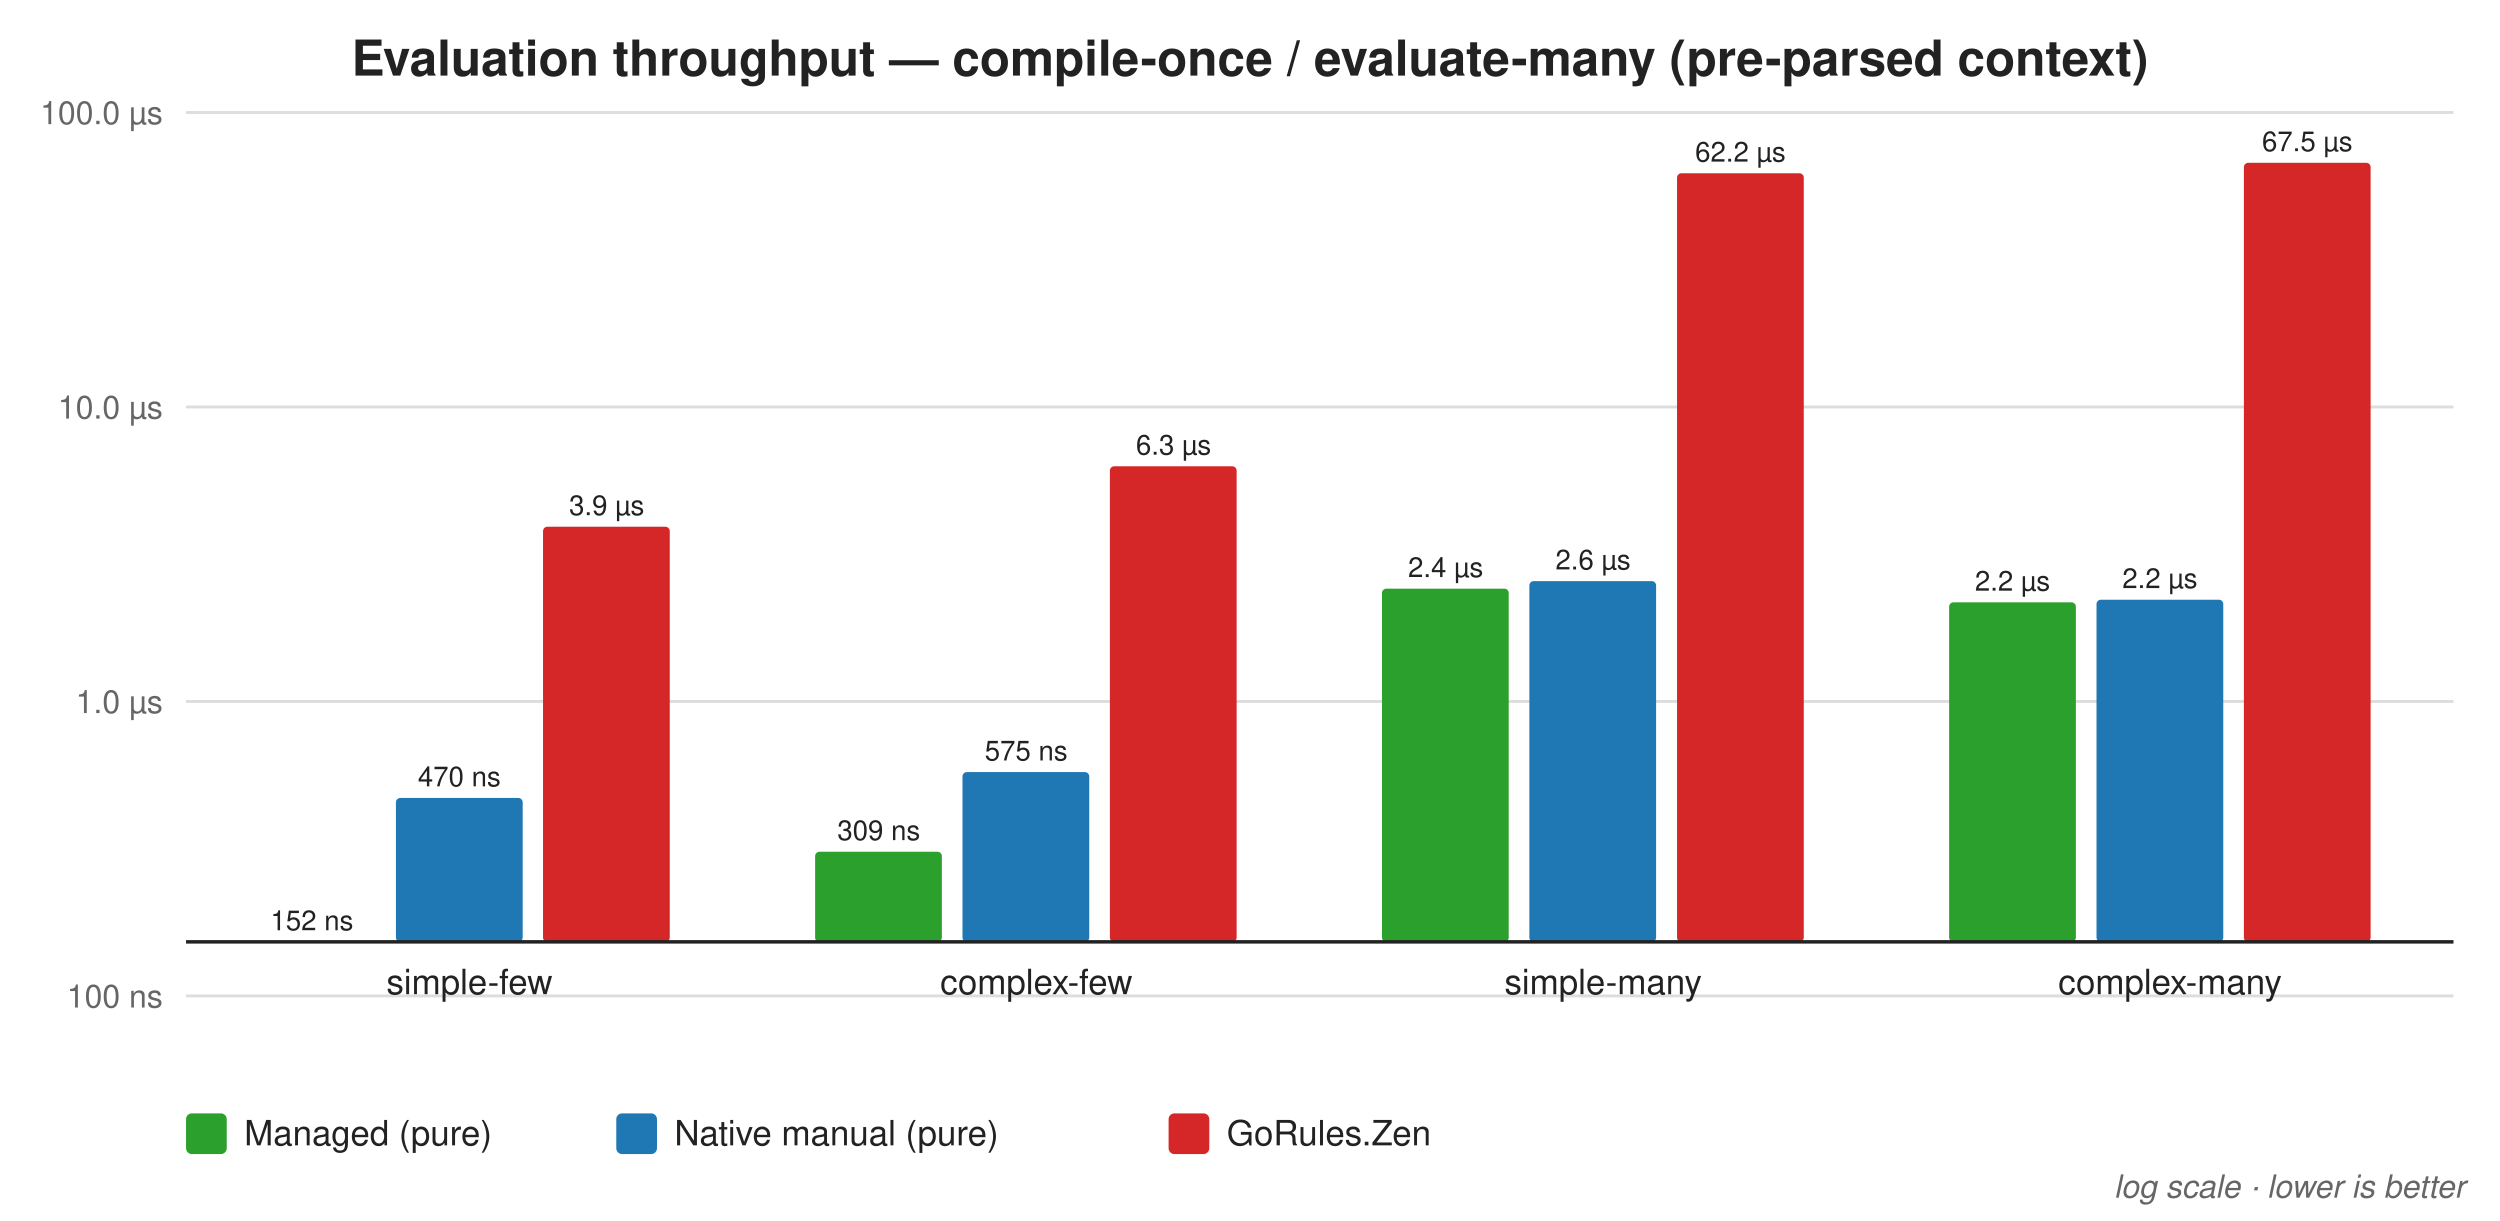
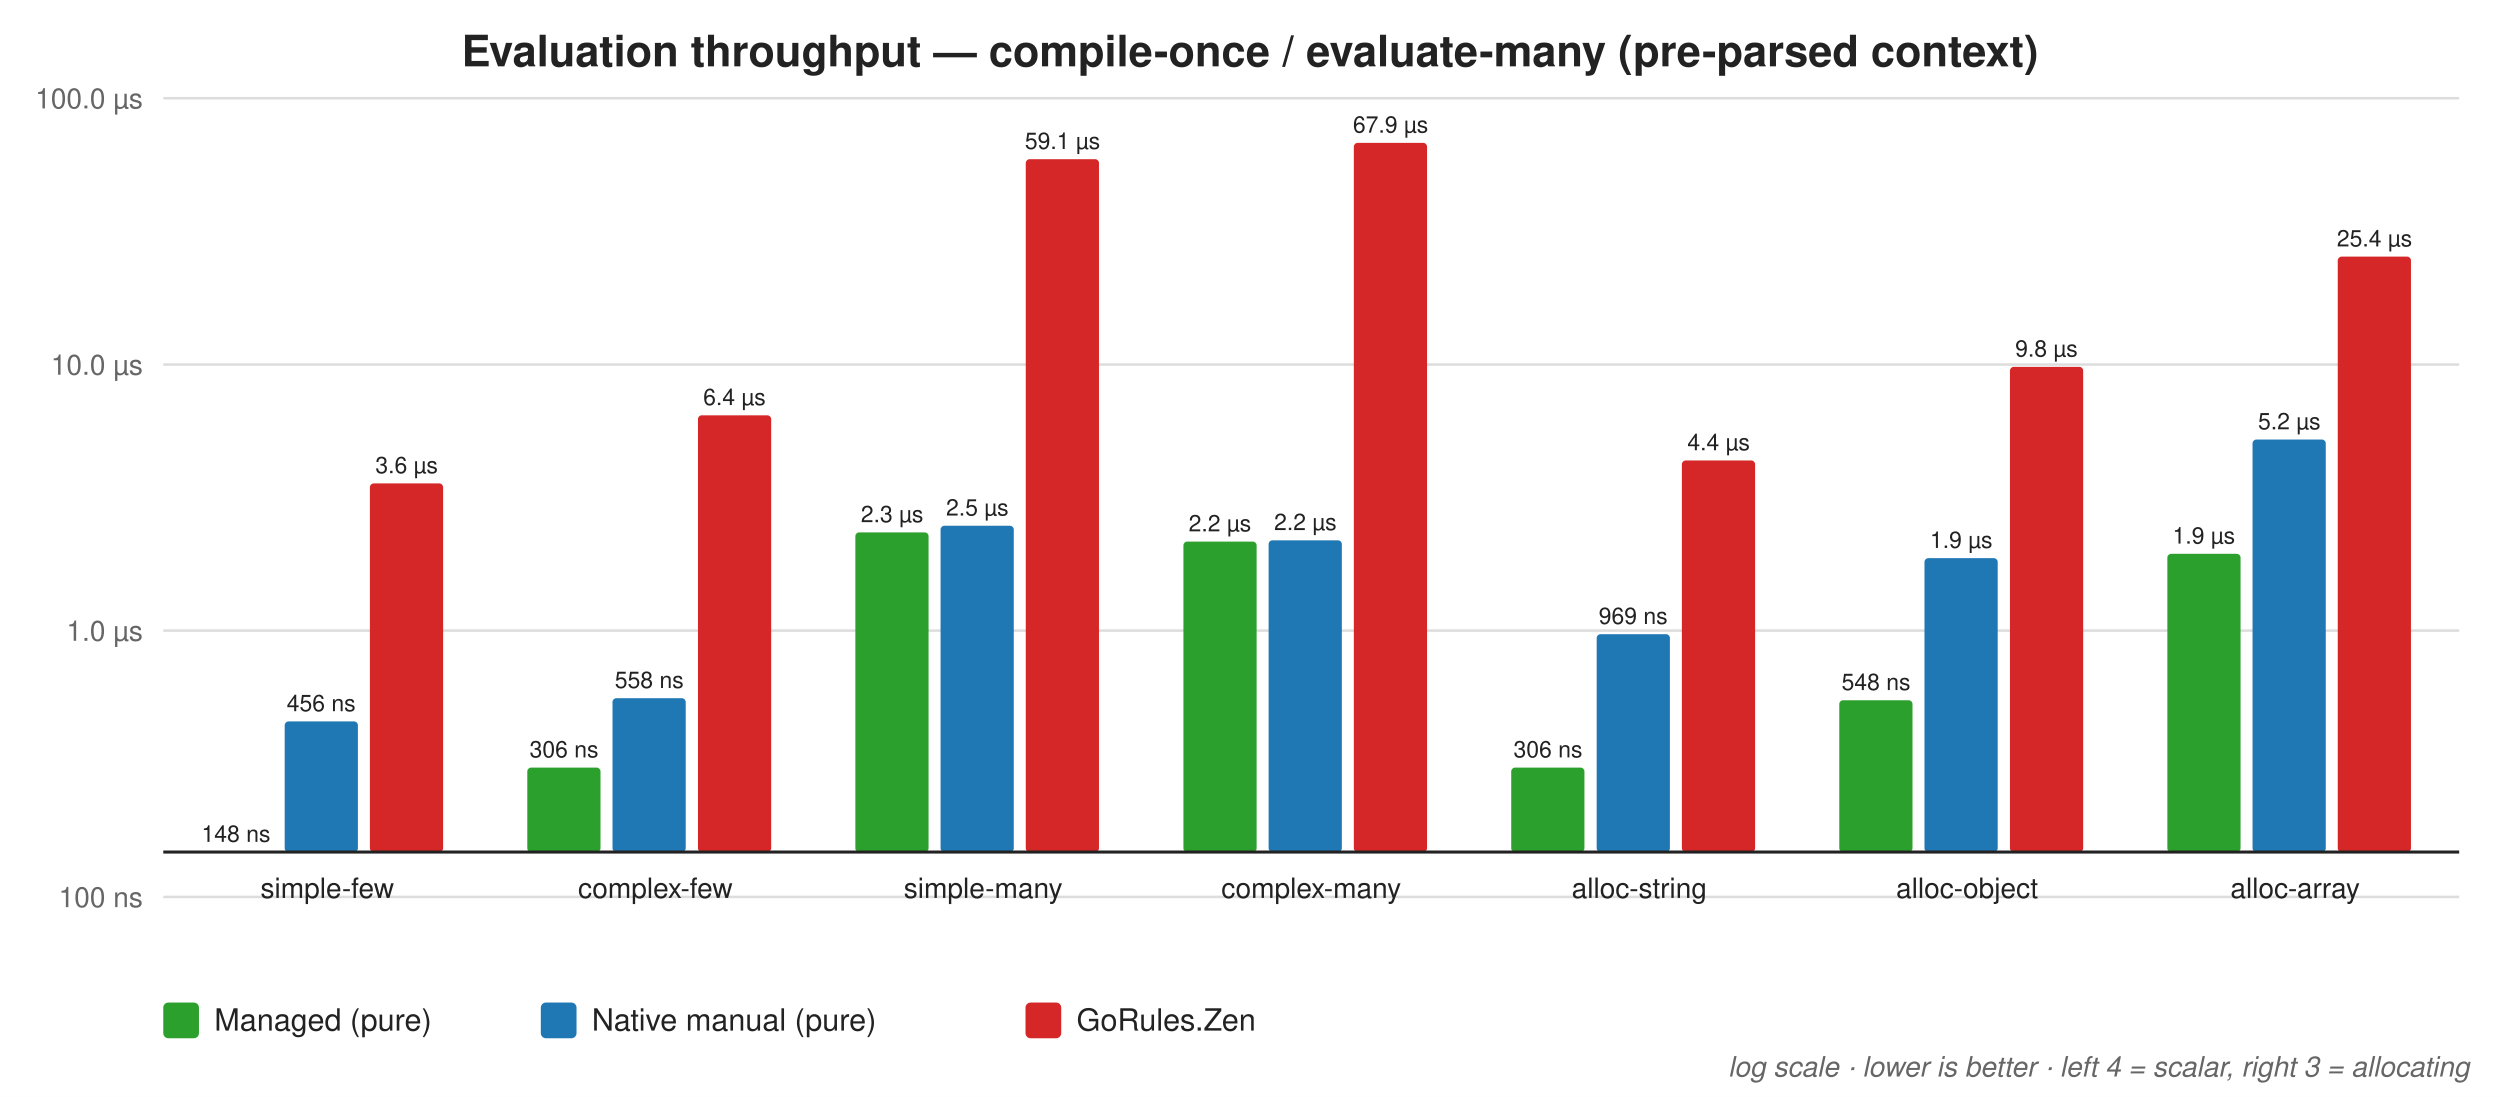
- <svg xmlns="http://www.w3.org/2000/svg" width="860" height="420" viewBox="0 0 860 420" font-family="Segoe UI,Helvetica,Arial,sans-serif">
-   <rect width="860" height="420" fill="#ffffff" />
-   <text x="430" y="26" text-anchor="middle" font-size="17" font-weight="600" fill="#222222">Evaluation throughput — compile-once / evaluate-many (pre-parsed context)</text>
-   <line x1="64" y1="342.6" x2="844" y2="342.6" stroke="#dddddd" stroke-width="1" />
-   <text x="56" y="346.6" text-anchor="end" font-size="11" fill="#666666">100 ns</text>
-   <line x1="64" y1="241.3" x2="844" y2="241.3" stroke="#dddddd" stroke-width="1" />
-   <text x="56" y="245.3" text-anchor="end" font-size="11" fill="#666666">1.0 µs</text>
-   <line x1="64" y1="140.0" x2="844" y2="140.0" stroke="#dddddd" stroke-width="1" />
-   <text x="56" y="144.0" text-anchor="end" font-size="11" fill="#666666">10.0 µs</text>
-   <line x1="64" y1="38.7" x2="844" y2="38.7" stroke="#dddddd" stroke-width="1" />
-   <text x="56" y="42.7" text-anchor="end" font-size="11" fill="#666666">100.0 µs</text>
-   <rect x="85.5" y="324.0" width="43.6" height="0.0" fill="#2ca02c" rx="1.5" />
-   <text x="107.3" y="320.0" text-anchor="middle" font-size="9.5" fill="#222222">152 ns</text>
-   <rect x="136.2" y="274.5" width="43.6" height="49.5" fill="#1f77b4" rx="1.5" />
-   <text x="158.0" y="270.5" text-anchor="middle" font-size="9.5" fill="#222222">470 ns</text>
-   <rect x="186.8" y="181.2" width="43.6" height="142.8" fill="#d62728" rx="1.5" />
-   <text x="208.7" y="177.2" text-anchor="middle" font-size="9.5" fill="#222222">3.9 µs</text>
-   <text x="161.5" y="342.0" text-anchor="middle" font-size="12" fill="#222222">simple-few</text>
-   <rect x="280.4" y="293.0" width="43.6" height="31.0" fill="#2ca02c" rx="1.5" />
-   <text x="302.3" y="289.0" text-anchor="middle" font-size="9.5" fill="#222222">309 ns</text>
-   <rect x="331.1" y="265.6" width="43.6" height="58.4" fill="#1f77b4" rx="1.5" />
-   <text x="353.0" y="261.6" text-anchor="middle" font-size="9.5" fill="#222222">575 ns</text>
-   <rect x="381.8" y="160.4" width="43.6" height="163.6" fill="#d62728" rx="1.5" />
-   <text x="403.7" y="156.4" text-anchor="middle" font-size="9.5" fill="#222222">6.3 µs</text>
-   <text x="356.5" y="342.0" text-anchor="middle" font-size="12" fill="#222222">complex-few</text>
-   <rect x="475.4" y="202.5" width="43.6" height="121.5" fill="#2ca02c" rx="1.5" />
-   <text x="497.3" y="198.5" text-anchor="middle" font-size="9.5" fill="#222222">2.4 µs</text>
-   <rect x="526.1" y="199.9" width="43.6" height="124.1" fill="#1f77b4" rx="1.5" />
-   <text x="548.0" y="195.9" text-anchor="middle" font-size="9.5" fill="#222222">2.6 µs</text>
-   <rect x="576.9" y="59.6" width="43.6" height="264.4" fill="#d62728" rx="1.5" />
-   <text x="598.7" y="55.6" text-anchor="middle" font-size="9.5" fill="#222222">62.2 µs</text>
-   <text x="551.5" y="342.0" text-anchor="middle" font-size="12" fill="#222222">simple-many</text>
-   <rect x="670.5" y="207.2" width="43.6" height="116.8" fill="#2ca02c" rx="1.5" />
-   <text x="692.3" y="203.2" text-anchor="middle" font-size="9.5" fill="#222222">2.2 µs</text>
-   <rect x="721.2" y="206.3" width="43.6" height="117.7" fill="#1f77b4" rx="1.5" />
-   <text x="743.0" y="202.3" text-anchor="middle" font-size="9.5" fill="#222222">2.2 µs</text>
-   <rect x="771.9" y="56.0" width="43.6" height="268.0" fill="#d62728" rx="1.5" />
-   <text x="793.7" y="52.0" text-anchor="middle" font-size="9.5" fill="#222222">67.5 µs</text>
-   <text x="746.5" y="342.0" text-anchor="middle" font-size="12" fill="#222222">complex-many</text>
-   <line x1="64" y1="324" x2="844" y2="324" stroke="#222222" stroke-width="1.2" />
-   <rect x="64" y="383" width="14" height="14" fill="#2ca02c" rx="2" />
-   <text x="84" y="394" font-size="12" fill="#222222">Managed (pure)</text>
-   <rect x="212" y="383" width="14" height="14" fill="#1f77b4" rx="2" />
-   <text x="232" y="394" font-size="12" fill="#222222">Native manual (pure)</text>
-   <rect x="402" y="383" width="14" height="14" fill="#d62728" rx="2" />
-   <text x="422" y="394" font-size="12" fill="#222222">GoRules.Zen</text>
-   <text x="848" y="412" text-anchor="end" font-size="11" font-style="italic" fill="#666666">log scale · lower is better</text>
+ <svg xmlns="http://www.w3.org/2000/svg" width="980" height="430" viewBox="0 0 980 430" font-family="Segoe UI,Helvetica,Arial,sans-serif">
+   <rect width="980" height="430" fill="#ffffff" />
+   <text x="490" y="26" text-anchor="middle" font-size="17" font-weight="600" fill="#222222">Evaluation throughput — compile-once / evaluate-many (pre-parsed context)</text>
+   <line x1="64" y1="351.6" x2="964" y2="351.6" stroke="#dddddd" stroke-width="1" />
+   <text x="56" y="355.6" text-anchor="end" font-size="11" fill="#666666">100 ns</text>
+   <line x1="64" y1="247.2" x2="964" y2="247.2" stroke="#dddddd" stroke-width="1" />
+   <text x="56" y="251.2" text-anchor="end" font-size="11" fill="#666666">1.0 µs</text>
+   <line x1="64" y1="142.9" x2="964" y2="142.9" stroke="#dddddd" stroke-width="1" />
+   <text x="56" y="146.9" text-anchor="end" font-size="11" fill="#666666">10.0 µs</text>
+   <line x1="64" y1="38.5" x2="964" y2="38.5" stroke="#dddddd" stroke-width="1" />
+   <text x="56" y="42.5" text-anchor="end" font-size="11" fill="#666666">100.0 µs</text>
+   <rect x="78.1" y="334.0" width="28.7" height="0.0" fill="#2ca02c" rx="1.5" />
+   <text x="92.5" y="330.0" text-anchor="middle" font-size="9" fill="#222222">148 ns</text>
+   <rect x="111.6" y="282.8" width="28.7" height="51.2" fill="#1f77b4" rx="1.5" />
+   <text x="125.9" y="278.8" text-anchor="middle" font-size="9" fill="#222222">456 ns</text>
+   <rect x="145.0" y="189.5" width="28.7" height="144.5" fill="#d62728" rx="1.5" />
+   <text x="159.4" y="185.5" text-anchor="middle" font-size="9" fill="#222222">3.6 µs</text>
+   <text x="128.3" y="352.0" text-anchor="middle" font-size="11" fill="#222222">simple-few</text>
+   <rect x="206.7" y="300.9" width="28.7" height="33.1" fill="#2ca02c" rx="1.5" />
+   <text x="221.1" y="296.9" text-anchor="middle" font-size="9" fill="#222222">306 ns</text>
+   <rect x="240.1" y="273.7" width="28.7" height="60.3" fill="#1f77b4" rx="1.5" />
+   <text x="254.5" y="269.7" text-anchor="middle" font-size="9" fill="#222222">558 ns</text>
+   <rect x="273.6" y="162.8" width="28.7" height="171.2" fill="#d62728" rx="1.5" />
+   <text x="287.9" y="158.8" text-anchor="middle" font-size="9" fill="#222222">6.4 µs</text>
+   <text x="256.9" y="352.0" text-anchor="middle" font-size="11" fill="#222222">complex-few</text>
+   <rect x="335.3" y="208.7" width="28.7" height="125.3" fill="#2ca02c" rx="1.5" />
+   <text x="349.7" y="204.7" text-anchor="middle" font-size="9" fill="#222222">2.3 µs</text>
+   <rect x="368.7" y="206.1" width="28.7" height="127.9" fill="#1f77b4" rx="1.5" />
+   <text x="383.1" y="202.1" text-anchor="middle" font-size="9" fill="#222222">2.5 µs</text>
+   <rect x="402.1" y="62.4" width="28.7" height="271.6" fill="#d62728" rx="1.5" />
+   <text x="416.5" y="58.4" text-anchor="middle" font-size="9" fill="#222222">59.1 µs</text>
+   <text x="385.4" y="352.0" text-anchor="middle" font-size="11" fill="#222222">simple-many</text>
+   <rect x="463.9" y="212.3" width="28.7" height="121.7" fill="#2ca02c" rx="1.5" />
+   <text x="478.2" y="208.3" text-anchor="middle" font-size="9" fill="#222222">2.2 µs</text>
+   <rect x="497.3" y="211.8" width="28.7" height="122.2" fill="#1f77b4" rx="1.5" />
+   <text x="511.7" y="207.8" text-anchor="middle" font-size="9" fill="#222222">2.2 µs</text>
+   <rect x="530.7" y="56.0" width="28.7" height="278.0" fill="#d62728" rx="1.5" />
+   <text x="545.1" y="52.0" text-anchor="middle" font-size="9" fill="#222222">67.9 µs</text>
+   <text x="514.0" y="352.0" text-anchor="middle" font-size="11" fill="#222222">complex-many</text>
+   <rect x="592.4" y="300.9" width="28.7" height="33.1" fill="#2ca02c" rx="1.5" />
+   <text x="606.8" y="296.9" text-anchor="middle" font-size="9" fill="#222222">306 ns</text>
+   <rect x="625.9" y="248.6" width="28.7" height="85.4" fill="#1f77b4" rx="1.5" />
+   <text x="640.2" y="244.6" text-anchor="middle" font-size="9" fill="#222222">969 ns</text>
+   <rect x="659.3" y="180.5" width="28.7" height="153.5" fill="#d62728" rx="1.5" />
+   <text x="673.7" y="176.5" text-anchor="middle" font-size="9" fill="#222222">4.4 µs</text>
+   <text x="642.6" y="352.0" text-anchor="middle" font-size="11" fill="#222222">alloc-string</text>
+   <rect x="721.0" y="274.5" width="28.7" height="59.5" fill="#2ca02c" rx="1.5" />
+   <text x="735.4" y="270.5" text-anchor="middle" font-size="9" fill="#222222">548 ns</text>
+   <rect x="754.4" y="218.8" width="28.7" height="115.2" fill="#1f77b4" rx="1.5" />
+   <text x="768.8" y="214.8" text-anchor="middle" font-size="9" fill="#222222">1.9 µs</text>
+   <rect x="787.9" y="143.8" width="28.7" height="190.2" fill="#d62728" rx="1.5" />
+   <text x="802.2" y="139.8" text-anchor="middle" font-size="9" fill="#222222">9.8 µs</text>
+   <text x="771.1" y="352.0" text-anchor="middle" font-size="11" fill="#222222">alloc-object</text>
+   <rect x="849.6" y="217.1" width="28.7" height="116.9" fill="#2ca02c" rx="1.5" />
+   <text x="863.9" y="213.1" text-anchor="middle" font-size="9" fill="#222222">1.9 µs</text>
+   <rect x="883.0" y="172.3" width="28.7" height="161.7" fill="#1f77b4" rx="1.5" />
+   <text x="897.4" y="168.3" text-anchor="middle" font-size="9" fill="#222222">5.2 µs</text>
+   <rect x="916.4" y="100.6" width="28.7" height="233.4" fill="#d62728" rx="1.5" />
+   <text x="930.8" y="96.6" text-anchor="middle" font-size="9" fill="#222222">25.4 µs</text>
+   <text x="899.7" y="352.0" text-anchor="middle" font-size="11" fill="#222222">alloc-array</text>
+   <line x1="64" y1="334" x2="964" y2="334" stroke="#222222" stroke-width="1.2" />
+   <rect x="64" y="393" width="14" height="14" fill="#2ca02c" rx="2" />
+   <text x="84" y="404" font-size="12" fill="#222222">Managed (pure)</text>
+   <rect x="212" y="393" width="14" height="14" fill="#1f77b4" rx="2" />
+   <text x="232" y="404" font-size="12" fill="#222222">Native manual (pure)</text>
+   <rect x="402" y="393" width="14" height="14" fill="#d62728" rx="2" />
+   <text x="422" y="404" font-size="12" fill="#222222">GoRules.Zen</text>
+   <text x="968" y="422" text-anchor="end" font-size="11" font-style="italic" fill="#666666">log scale · lower is better · left 4 = scalar, right 3 = allocating</text>
</svg>
